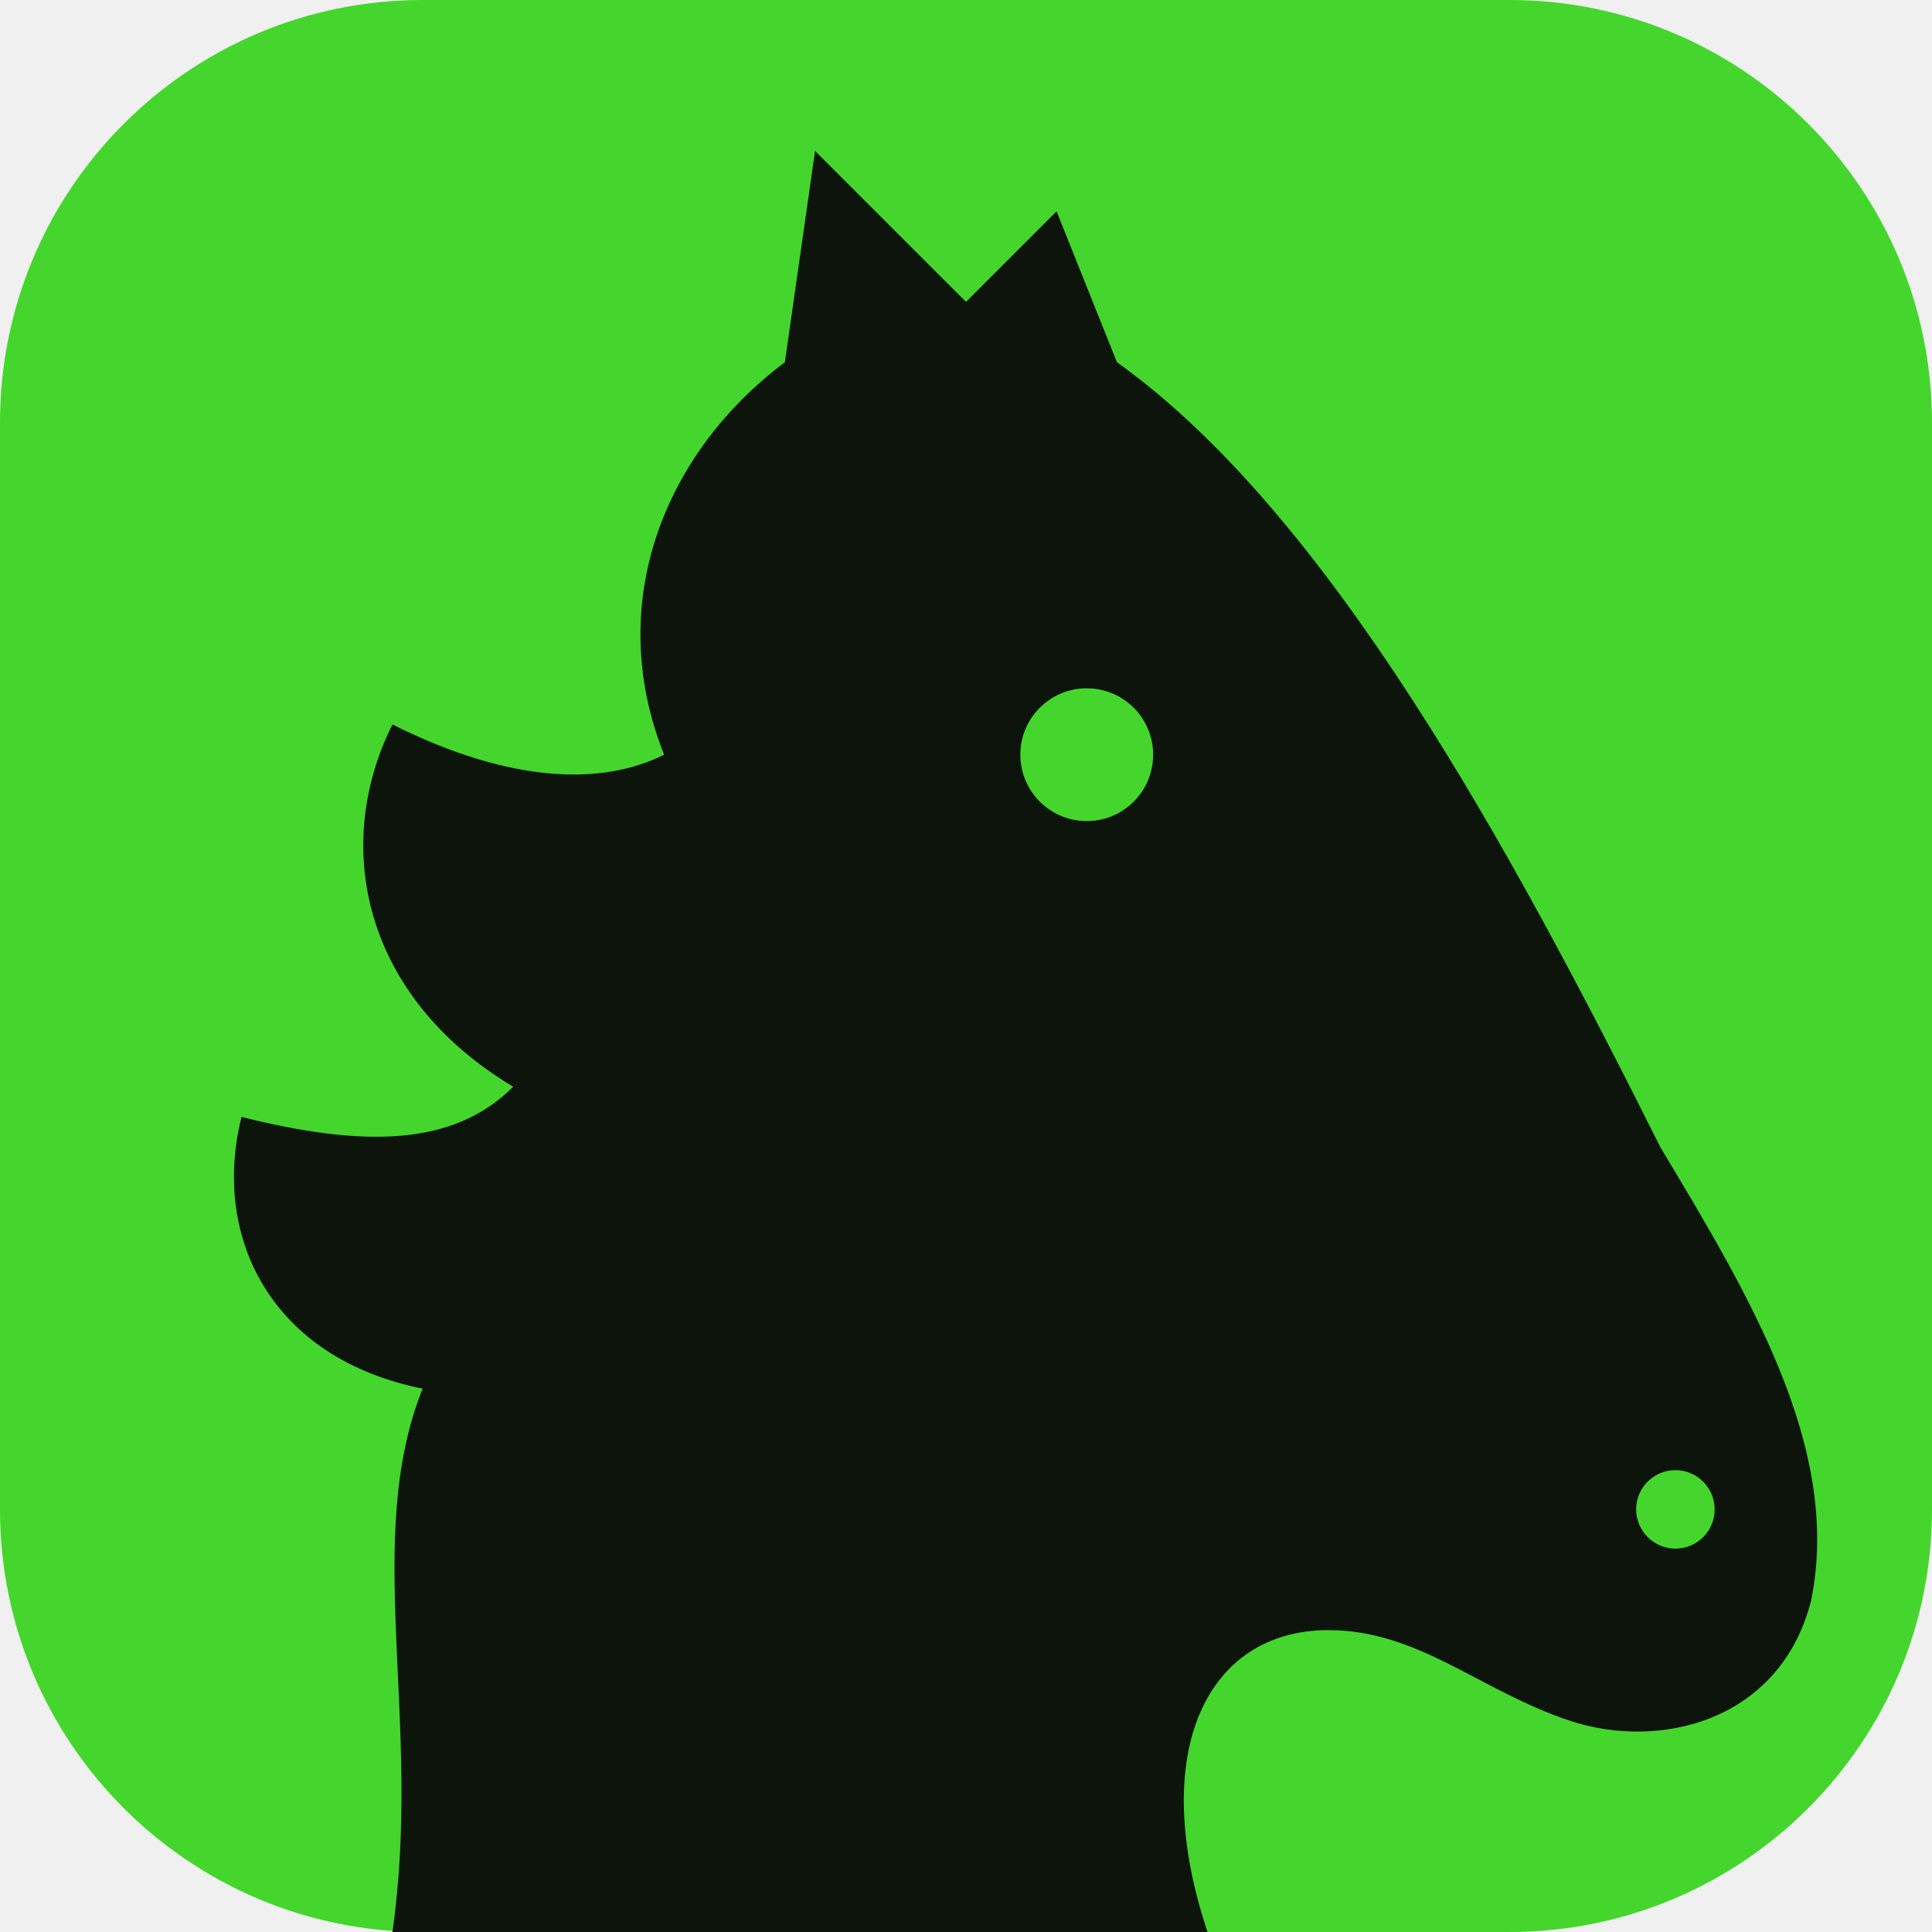
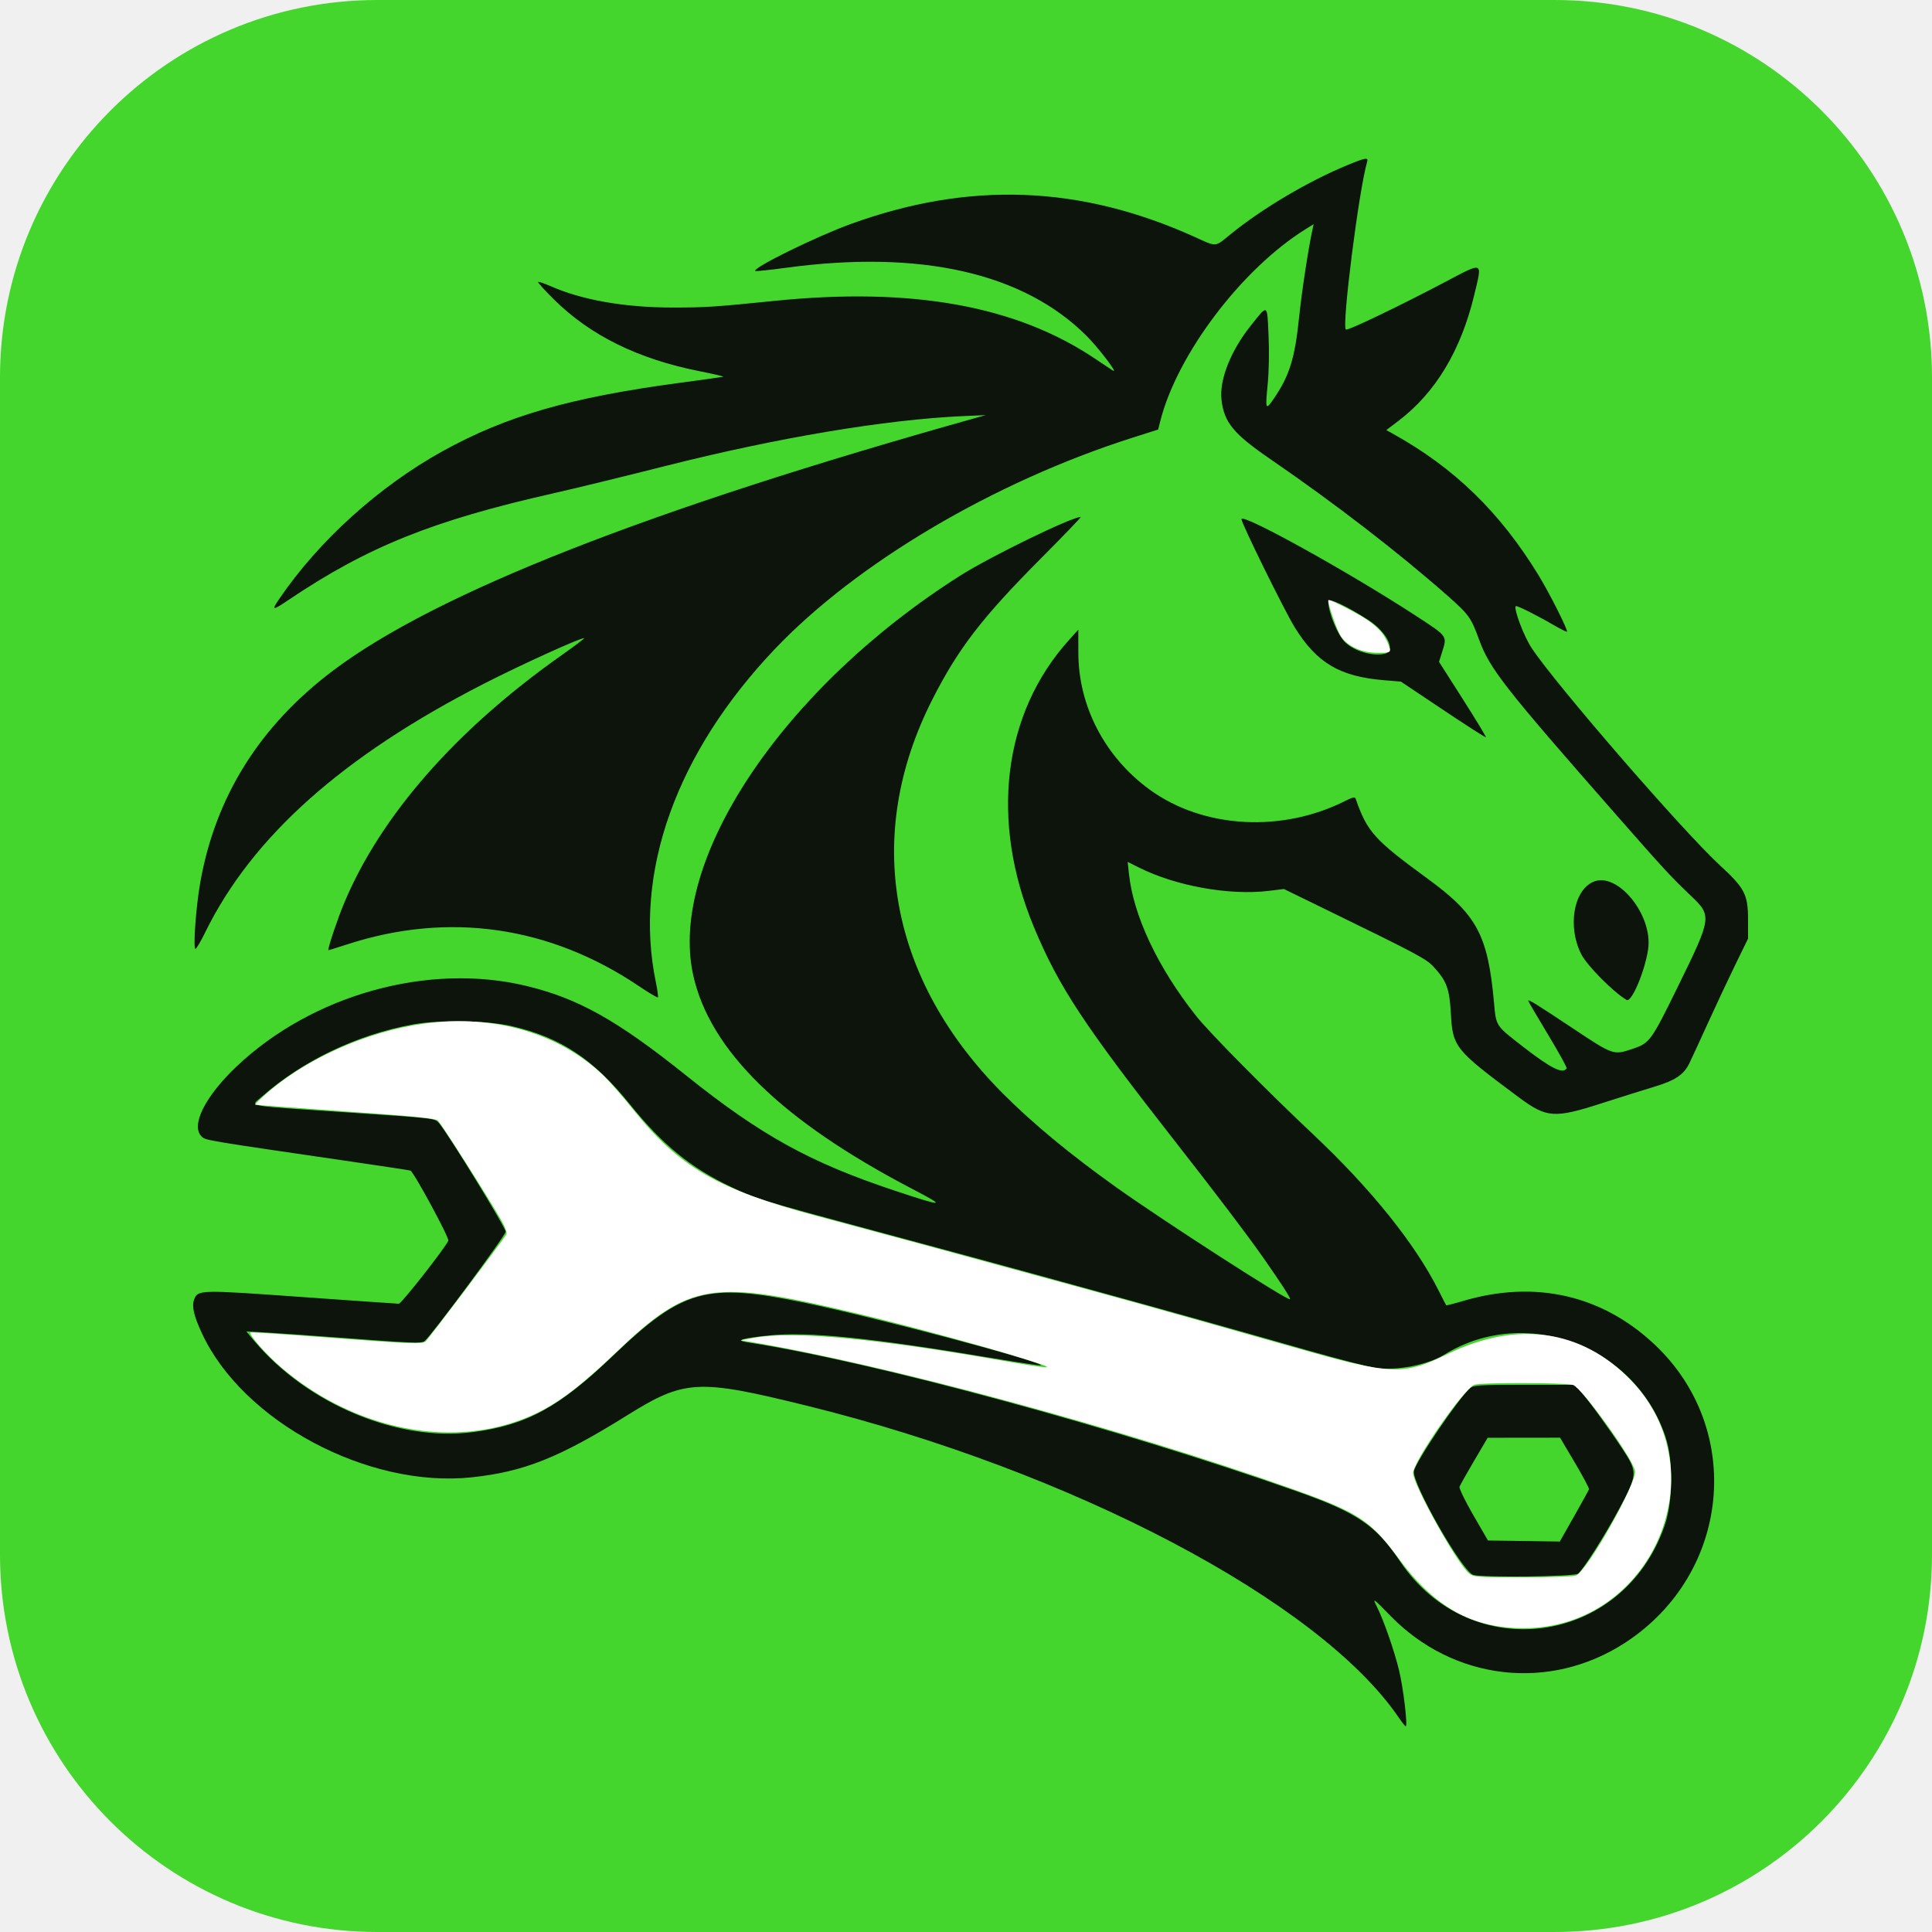
- <svg xmlns="http://www.w3.org/2000/svg" viewBox="0 0 64 64">
-   <rect width="64" height="64" rx="14" fill="#44D62C" />
-   <path fill="#0D140B" d="M13 64C14 57 12 51 14 46C9 45 7 41 8 37C12 38 15 38 17 36C12 33 11 28 13 24C17 26 20 26 22 25C20 20 22 15 26 12L27 5L32 10L35 7L37 12C44 17 50 28 55 38C58 43 61 48 60 53C59 57 55 58 52 57C49 56 47 54 44 54C40 54 38 58 40 64Z" />
-   <circle cx="36" cy="25" r="2.2" fill="#44D62C" />
-   <circle cx="55.5" cy="50" r="1.3" fill="#44D62C" />
+ <svg xmlns="http://www.w3.org/2000/svg" viewBox="0 0 1024 1024">
+   <rect width="1024" height="1024" rx="200" fill="#44D62C" />
+   <path fill="#0D140B" fill-rule="evenodd" d="M 714.500 87.371 C 693.799 95.868, 669.302 110.313, 652.528 123.912 C 643.562 131.182, 645.343 131.050, 632.756 125.381 C 572.310 98.158, 513.656 95.995, 451.049 118.681 C 432.549 125.385, 398.693 142.026, 400.295 143.628 C 400.542 143.876, 407.890 143.110, 416.622 141.926 C 488.027 132.249, 542.617 144.654, 576.019 178.148 C 582.360 184.506, 592.777 198.215, 589.936 196.462 C 589.146 195.975, 584.900 193.152, 580.500 190.188 C 538.724 162.052, 483.457 152.067, 410.500 159.473 C 378.987 162.672, 373.999 162.998, 356.628 162.999 C 330.952 163, 308.443 159.036, 291.443 151.517 C 288.280 150.118, 285.476 149.190, 285.212 149.455 C 284.948 149.719, 288.744 153.906, 293.649 158.760 C 312.934 177.844, 338.223 190.291, 370.870 196.767 C 378.224 198.226, 383.849 199.535, 383.370 199.677 C 382.892 199.818, 372.375 201.290, 360 202.949 C 302.173 210.698, 268.332 220.471, 234.500 239.193 C 200.828 257.826, 168.947 286.650, 148.086 317.320 C 143.718 323.742, 144.281 323.809, 153.046 317.908 C 194.804 289.799, 229.401 275.884, 293.500 261.418 C 304.500 258.936, 331.065 252.459, 352.534 247.025 C 411.788 232.028, 469.468 222.359, 510.500 220.546 L 522.500 220.016 517 221.557 C 343.332 270.222, 231.237 314.280, 176.670 355.322 C 137.517 384.771, 113.908 422.594, 106.006 468.536 C 103.794 481.394, 102.282 503.034, 103.603 502.928 C 104.096 502.889, 106.415 498.951, 108.756 494.178 C 133.607 443.509, 181.600 400.695, 256.500 362.377 C 276.533 352.128, 308.815 337.482, 309.613 338.279 C 309.792 338.459, 304.239 342.632, 297.271 347.553 C 241.699 386.804, 201.819 432.293, 182.474 478.500 C 178.991 486.819, 174 501.617, 174 503.625 C 174 503.716, 178.619 502.293, 184.264 500.462 C 237.769 483.112, 291.298 490.795, 338.544 522.606 C 343.863 526.187, 348.432 528.901, 348.697 528.636 C 348.962 528.372, 348.467 524.713, 347.597 520.507 C 335.628 462.632, 358.350 399.052, 410.665 344.031 C 454.073 298.379, 526.812 255.385, 600.174 232.018 L 613.847 227.663 614.968 223.213 C 623.869 187.864, 658.139 142.562, 691.885 121.536 L 696.271 118.804 695.644 121.652 C 693.492 131.438, 689.932 154.741, 688.593 167.808 C 686.314 190.055, 683.466 199.195, 674.962 211.555 C 670.793 217.615, 670.589 217.090, 671.899 203.667 C 672.564 196.855, 672.748 186.298, 672.353 177.596 C 671.589 160.798, 672.103 161.072, 662.943 172.576 C 652.263 185.989, 646.187 201.407, 647.423 211.964 C 648.827 223.968, 653.772 229.944, 673.512 243.490 C 707.370 266.724, 740.851 292.523, 766.810 315.381 C 778.532 325.702, 779.667 327.267, 783.943 339 C 789.593 354.502, 797.115 364.107, 857.168 432.500 C 882.346 461.174, 885.716 464.824, 896.308 474.881 C 907.380 485.395, 907.253 486.315, 889.768 522 C 875.102 551.934, 874.439 552.852, 865.282 555.918 C 855.113 559.322, 855.115 559.323, 833.813 545.152 C 814.238 532.130, 810 529.513, 810 530.449 C 810 530.735, 814.684 538.736, 820.409 548.228 C 826.133 557.720, 830.607 565.827, 830.350 566.243 C 828.387 569.420, 822.157 566.347, 807.500 554.975 C 792.562 543.384, 793.002 544.048, 791.848 531.347 C 788.603 495.638, 782.833 484.832, 756.890 465.880 C 728.279 444.979, 724.663 440.963, 718.486 423.223 C 718.158 422.278, 716.750 422.600, 713.084 424.457 C 679.487 441.483, 637.788 439.134, 609.500 418.622 C 585.729 401.386, 571.601 374.400, 571.546 346.125 L 571.522 333.750 566.667 339.125 C 531.471 378.092, 524.507 434.957, 548.015 491.419 C 561.250 523.205, 574.511 543.286, 624.014 606.500 C 644.303 632.408, 661.254 654.766, 669.124 666 C 679.397 680.663, 684.211 688.122, 683.720 688.613 C 682.655 689.679, 617.040 647.405, 591.500 629.198 C 567.102 611.805, 547.217 595.336, 531.349 579.380 C 470.998 518.695, 457.481 443.040, 494.098 370.877 C 507.832 343.808, 520.452 327.387, 551.446 296.250 C 563.627 284.012, 573.244 274, 572.817 274 C 567.995 274, 524.956 294.944, 509 305.054 C 415.116 364.548, 354.102 455.685, 367.367 516.615 C 376.092 556.696, 414.272 594.017, 483.500 630.138 C 501.918 639.748, 500.718 639.872, 474.291 631.094 C 429.410 616.185, 403.324 601.782, 363.662 570.015 C 327.042 540.684, 306.366 529.119, 278.717 522.500 C 226.937 510.103, 165.497 527.246, 125.345 565.293 C 108.503 581.253, 100.809 596.897, 107.033 602.530 C 109.129 604.427, 109.257 604.448, 188 615.936 C 203.675 618.223, 216.961 620.245, 217.524 620.429 C 219.221 620.984, 238.196 656.047, 237.616 657.557 C 236.279 661.041, 212.783 691, 211.387 691 C 210.526 691, 187.311 689.392, 159.797 687.426 C 105.685 683.560, 104.871 683.579, 102.894 688.780 C 101.548 692.320, 102.703 697.351, 106.991 706.619 C 128.610 753.345, 194.996 788.834, 249.910 783.021 C 277.650 780.085, 296.278 772.669, 332.282 750.230 C 362.889 731.154, 369.754 730.779, 427.500 745.022 C 568.329 779.759, 699.244 848.686, 741.273 910.224 C 743.048 912.823, 744.740 914.960, 745.034 914.974 C 746.222 915.032, 743.849 894.959, 741.529 885.333 C 739.033 874.976, 733.378 858.704, 729.858 851.750 C 727.246 846.591, 727.684 846.872, 736.638 856.114 C 770.282 890.835, 821.330 896.770, 861.441 870.624 C 917.191 834.284, 924.765 757.697, 877.058 712.693 C 849.063 686.284, 813.404 678.216, 775.147 689.634 C 770.553 691.005, 766.668 691.986, 766.514 691.814 C 766.360 691.641, 764.546 688.125, 762.482 684 C 750.159 659.373, 726.618 630.058, 696.111 601.350 C 671.541 578.229, 640.932 547.255, 634.001 538.500 C 613.613 512.745, 600.673 485.303, 598.326 462.845 L 597.696 456.818 603.598 459.784 C 623.123 469.597, 651.609 474.719, 672.500 472.173 L 680.500 471.198 698.500 479.973 C 751.835 505.975, 755.830 508.091, 759.892 512.498 C 766.744 519.932, 768.259 524.018, 768.978 537 C 769.980 555.079, 770.991 556.330, 805.035 581.627 C 819.761 592.570, 823.797 592.855, 849 584.738 C 858.625 581.638, 871.111 577.716, 876.747 576.023 C 887.755 572.715, 892.329 569.701, 895.272 563.816 C 896.184 561.992, 900.509 552.625, 904.882 543 C 909.255 533.375, 915.908 519.200, 919.667 511.500 L 926.500 497.500 926.500 487.500 C 926.500 474.109, 924.784 470.784, 911.613 458.651 C 891.972 440.559, 824.701 362.927, 811.791 343.457 C 807.692 337.275, 802.130 322.536, 803.413 321.254 C 803.897 320.769, 814.365 326.003, 823.327 331.211 C 827.082 333.393, 830.323 335.010, 830.529 334.805 C 831.199 334.134, 821.446 314.726, 815.681 305.258 C 795.150 271.545, 770.778 247.858, 737.968 229.728 L 734.760 227.956 741.130 223.133 C 760.834 208.214, 774.360 185.735, 781.417 156.180 C 785.709 138.204, 786.621 138.575, 765.500 149.696 C 740.875 162.661, 714.123 175.456, 713.319 174.653 C 711.126 172.459, 720.285 100.379, 724.617 85.750 C 725.338 83.313, 723.776 83.563, 714.500 87.371 M 658 275.163 C 658 277.391, 680.932 323.963, 686.252 332.538 C 697.967 351.422, 710.091 358.588, 733.616 360.533 L 742.500 361.267 764.838 376.212 C 777.124 384.432, 787.352 390.982, 787.567 390.767 C 787.782 390.552, 782.276 381.465, 775.332 370.573 L 762.707 350.770 764.354 345.547 C 767.057 336.971, 767.391 337.437, 750.728 326.558 C 715.237 303.387, 658 271.663, 658 275.163 M 704.012 318.737 C 704.053 324.791, 709.146 336.992, 713.153 340.633 C 718.279 345.291, 727.541 347.919, 733.908 346.520 C 740.126 345.155, 735.220 335.036, 725.210 328.580 C 713.698 321.156, 703.998 316.652, 704.012 318.737 M 844.415 467.409 C 833.943 472.010, 830.765 491.393, 838.123 505.795 C 841.229 511.874, 855.177 525.927, 862.143 529.996 C 864.727 531.505, 871.701 515.131, 873.516 503.295 C 876.301 485.134, 857.327 461.737, 844.415 467.409 M 218.947 542.960 C 189.279 548.362, 160.195 562.281, 138.550 581.437 C 132.692 586.621, 128.441 585.848, 183 589.526 C 231.621 592.804, 230.356 592.657, 232.689 595.307 C 237.281 600.522, 268 650.560, 268 652.824 C 268 654.813, 228.039 708.710, 224.966 710.866 C 223.307 712.029, 217.733 711.831, 187.260 709.527 C 167.592 708.040, 146.787 706.568, 141.027 706.256 L 130.554 705.690 134.712 710.656 C 162.743 744.136, 210.928 764.286, 250.500 759.076 C 279.172 755.301, 296.205 746.032, 324.921 718.575 C 361.892 683.226, 374.216 679.788, 426 690.378 C 462.487 697.839, 553.401 721.932, 551.656 723.677 C 551.441 723.893, 540.517 722.269, 527.382 720.069 C 461.725 709.070, 428.341 705.658, 407.580 707.822 C 393.135 709.328, 389.570 710.438, 396 711.427 C 462.460 721.656, 591.800 756.732, 687.398 790.451 C 719.304 801.705, 729.276 808.468, 742.027 827.500 C 779.343 883.197, 860.191 872.329, 882.280 808.648 C 886.749 795.762, 886.954 774.159, 882.727 761.500 C 866.553 713.061, 808.395 691.489, 765.480 718.012 C 756.710 723.432, 740.288 726.601, 729.153 725.022 C 725.412 724.491, 709.560 720.412, 693.926 715.958 C 655.747 705.080, 613.158 693.138, 587 685.976 C 575.175 682.739, 555.600 677.357, 543.500 674.018 C 531.400 670.678, 496.300 661.170, 465.500 652.889 C 401.580 635.702, 401.016 635.530, 387.398 629.062 C 366.038 618.917, 351.163 606.774, 333.944 585.427 C 314.518 561.343, 297.307 549.931, 271.300 543.891 C 258.191 540.846, 233.016 540.398, 218.947 542.960 M 779.199 735.750 C 773.137 740.995, 750.459 774.455, 749.409 779.704 C 748.161 785.945, 775.143 833.162, 780.865 834.751 C 786.161 836.222, 834.527 835.634, 836.406 834.077 C 839.317 831.663, 850.421 814.183, 858.053 800 C 868.016 781.486, 868.082 780.369, 859.958 768 C 852.655 756.882, 840.850 740.680, 837.188 736.750 L 834.626 734 807.924 734 C 783.930 734, 781.016 734.178, 779.199 735.750 M 781.302 774.271 C 777.343 780.997, 773.865 787.175, 773.573 788 C 773.282 788.825, 776.557 795.575, 780.851 803 L 788.659 816.500 807.692 816.771 L 826.725 817.042 834.313 803.668 C 838.487 796.313, 842.036 789.867, 842.201 789.345 C 842.365 788.823, 838.982 782.456, 834.681 775.198 L 826.862 762 807.681 762.021 L 788.500 762.043 781.302 774.271" />
+   <path fill="#FFFFFF" fill-rule="evenodd" d="M 704 318.270 C 704 320.900, 708.773 334.456, 710.671 337.217 C 714.469 342.741, 721.714 346, 730.196 346 C 737.592 346, 737.692 345.901, 735.537 340.743 C 732.510 333.498, 726.461 328.592, 711.249 321.045 C 705.493 318.189, 704 317.617, 704 318.270 M 224.861 542.521 C 194.166 546.710, 161.485 561.372, 140.211 580.500 C 137.302 583.115, 135.052 585.366, 135.211 585.501 C 135.370 585.637, 156.826 587.246, 182.891 589.078 C 220.675 591.733, 230.649 592.721, 232.090 593.954 C 233.860 595.468, 259.571 635.935, 265.932 647.219 C 267.803 650.538, 268.843 653.476, 268.411 654.219 C 266.524 657.461, 227.121 709.661, 225.627 710.898 C 223.624 712.557, 218.787 712.355, 168.156 708.507 C 149.266 707.071, 133.365 706.045, 132.818 706.227 C 131.235 706.755, 140.729 717.616, 148.957 724.691 C 184.946 755.631, 233.025 766.974, 272.500 753.837 C 290.231 747.936, 303.175 739.065, 326.399 716.896 C 365.654 679.425, 377.027 677.644, 456 696.604 C 486.004 703.808, 532.013 716.479, 550 722.493 C 559.738 725.749, 555.774 725.450, 530.500 721.023 C 463.879 709.355, 420.368 705.350, 400 709.011 L 392.500 710.359 397.500 711.200 C 470.285 723.435, 595.711 757.462, 684.949 789.183 C 719.913 801.611, 726.578 805.967, 741.277 826 C 760.226 851.823, 780.231 863, 807.500 863 C 875.678 863, 911.458 779.970, 864.231 731.354 C 838.295 704.654, 804.108 699.770, 767.500 717.533 C 743.545 729.156, 737.873 728.920, 685.982 714.132 C 664.817 708.100, 642.325 701.733, 636 699.981 C 629.675 698.229, 620 695.517, 614.500 693.954 C 609 692.390, 590.550 687.298, 573.500 682.638 C 489.122 659.575, 474.752 655.674, 433 644.496 C 380.259 630.375, 360.110 618.687, 335.480 587.924 C 330.269 581.415, 323.454 573.599, 320.336 570.554 C 296.925 547.698, 262.025 537.450, 224.861 542.521 M 781.424 733.967 C 775.613 736.318, 749 774.721, 749 780.756 C 749 786.951, 772.542 829.134, 778.704 833.982 C 781.127 835.888, 782.706 836, 807.070 836 C 821.260 836, 833.949 835.590, 835.269 835.088 C 841.178 832.841, 867.742 785.769, 866.584 779.597 C 865.324 772.880, 838.566 735.741, 833.786 734.075 C 830.122 732.798, 784.546 732.704, 781.424 733.967" />
</svg>
